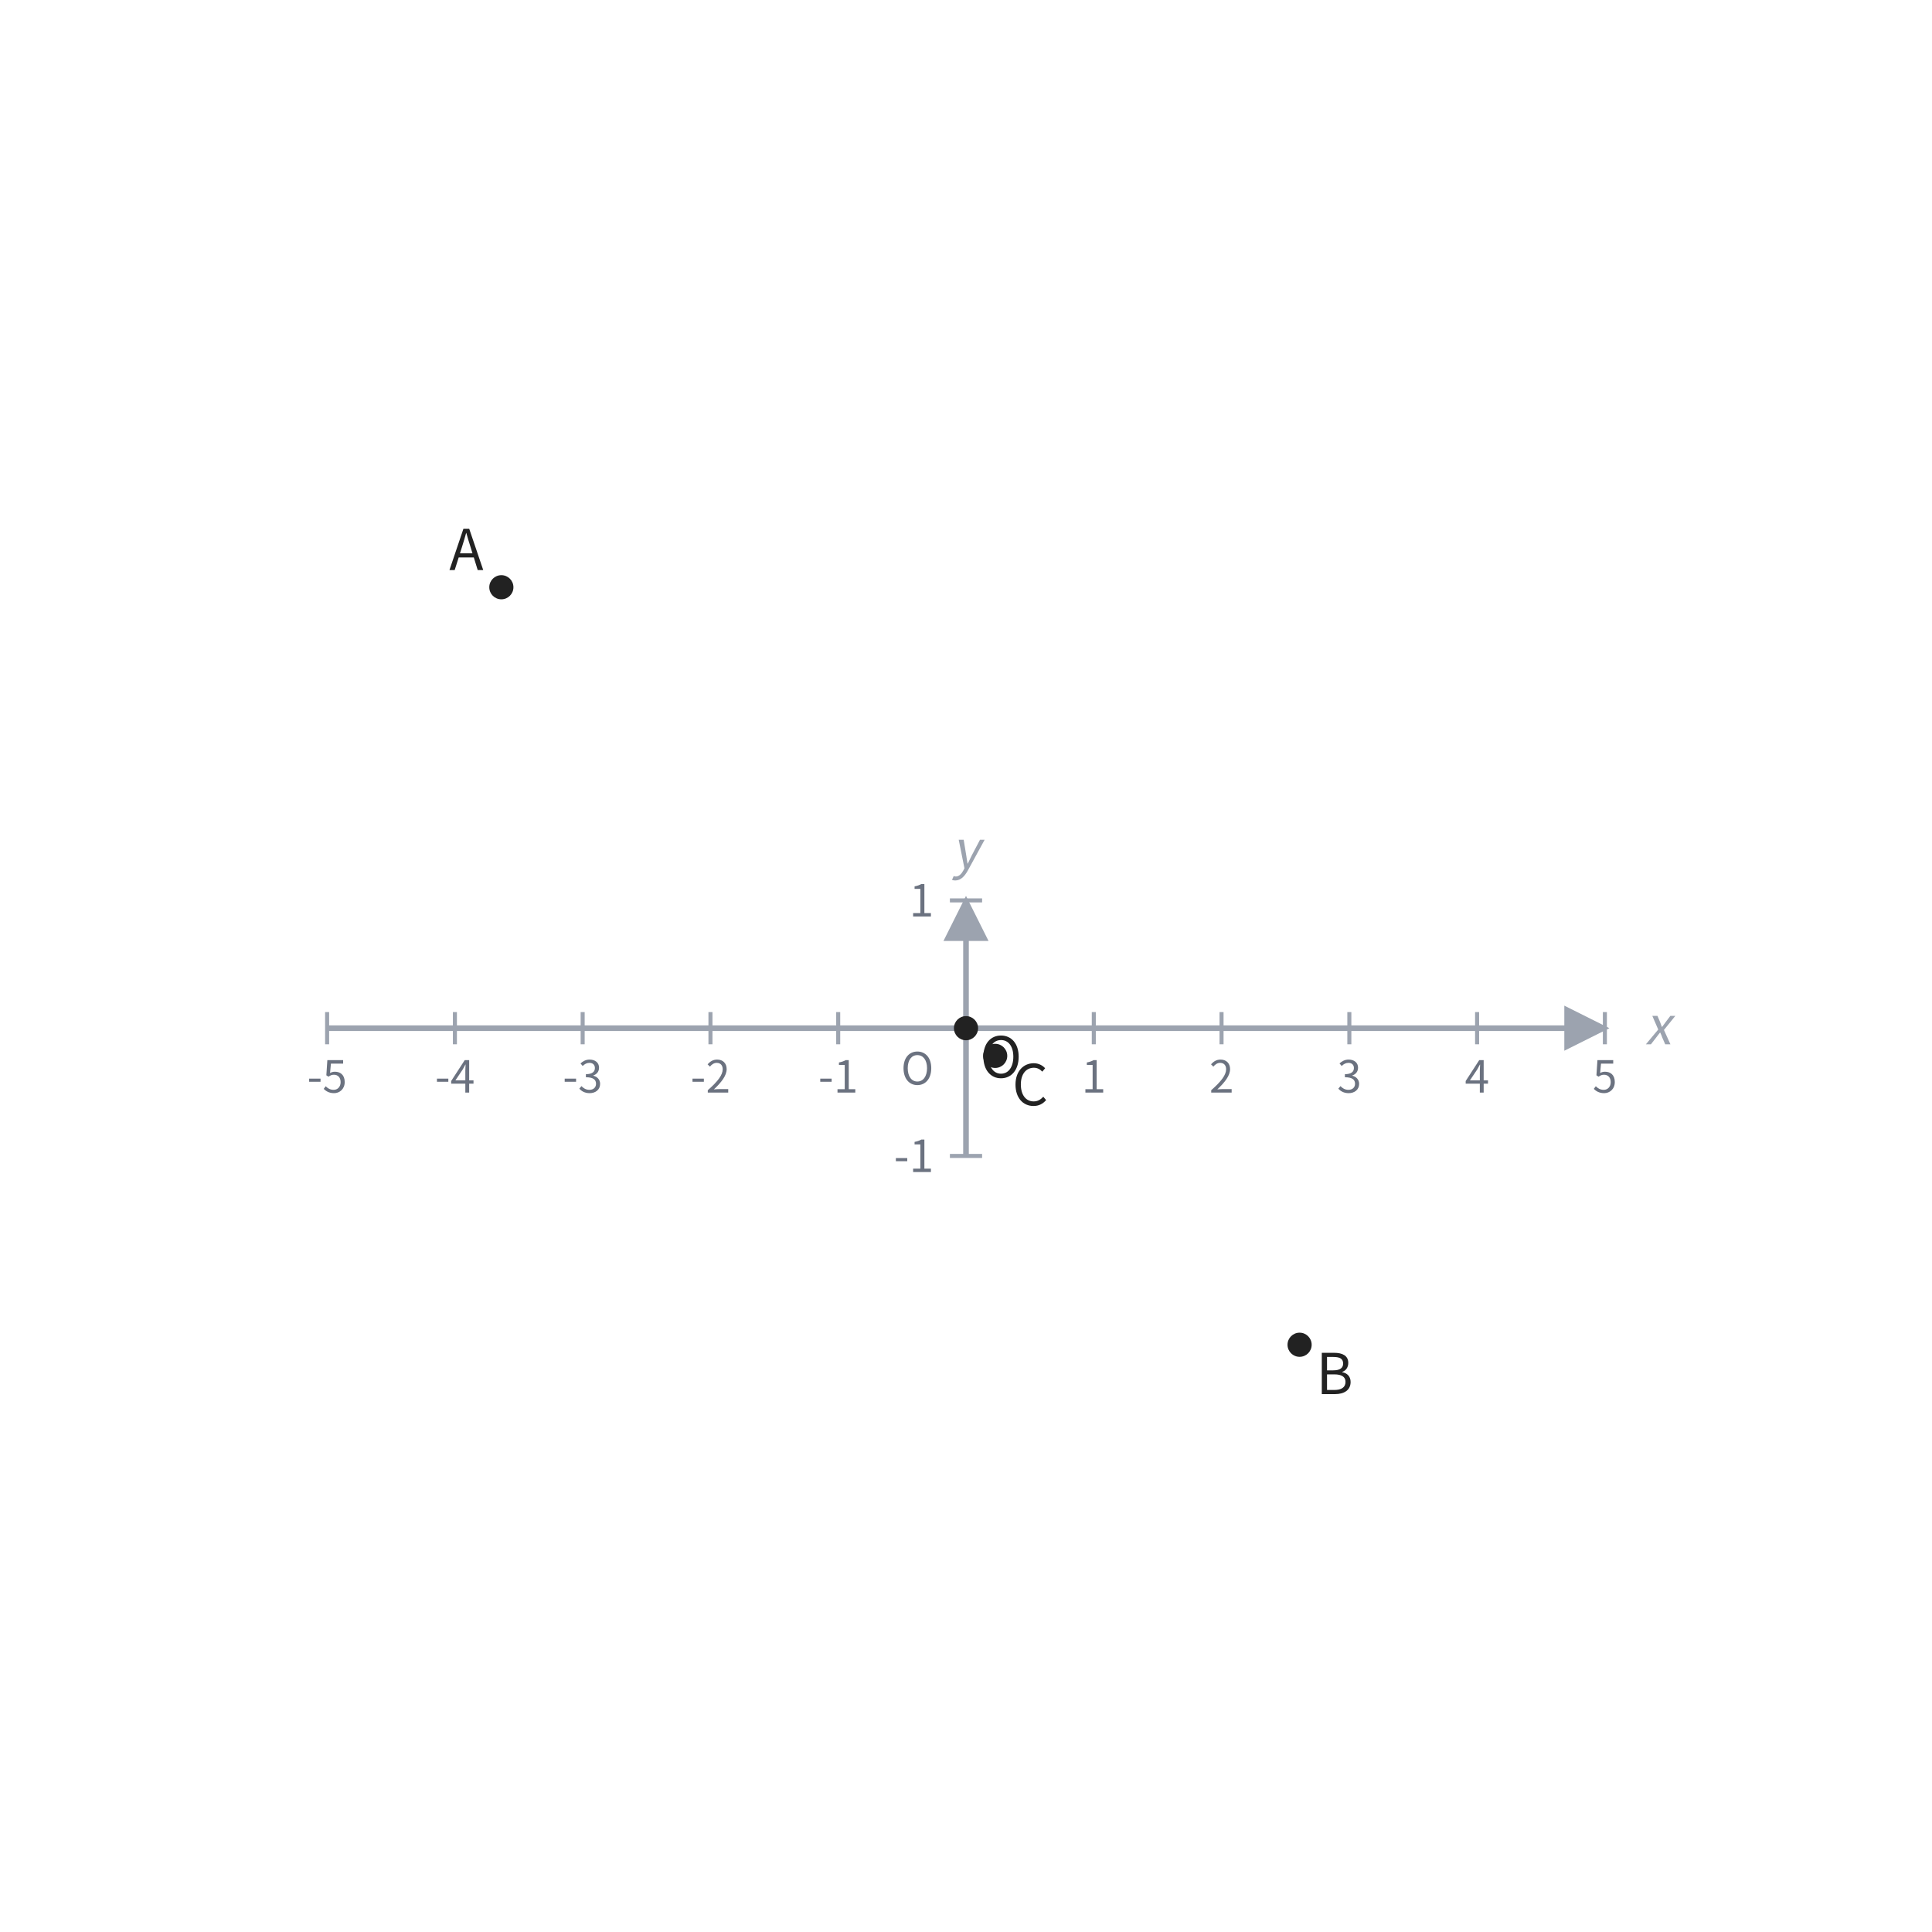
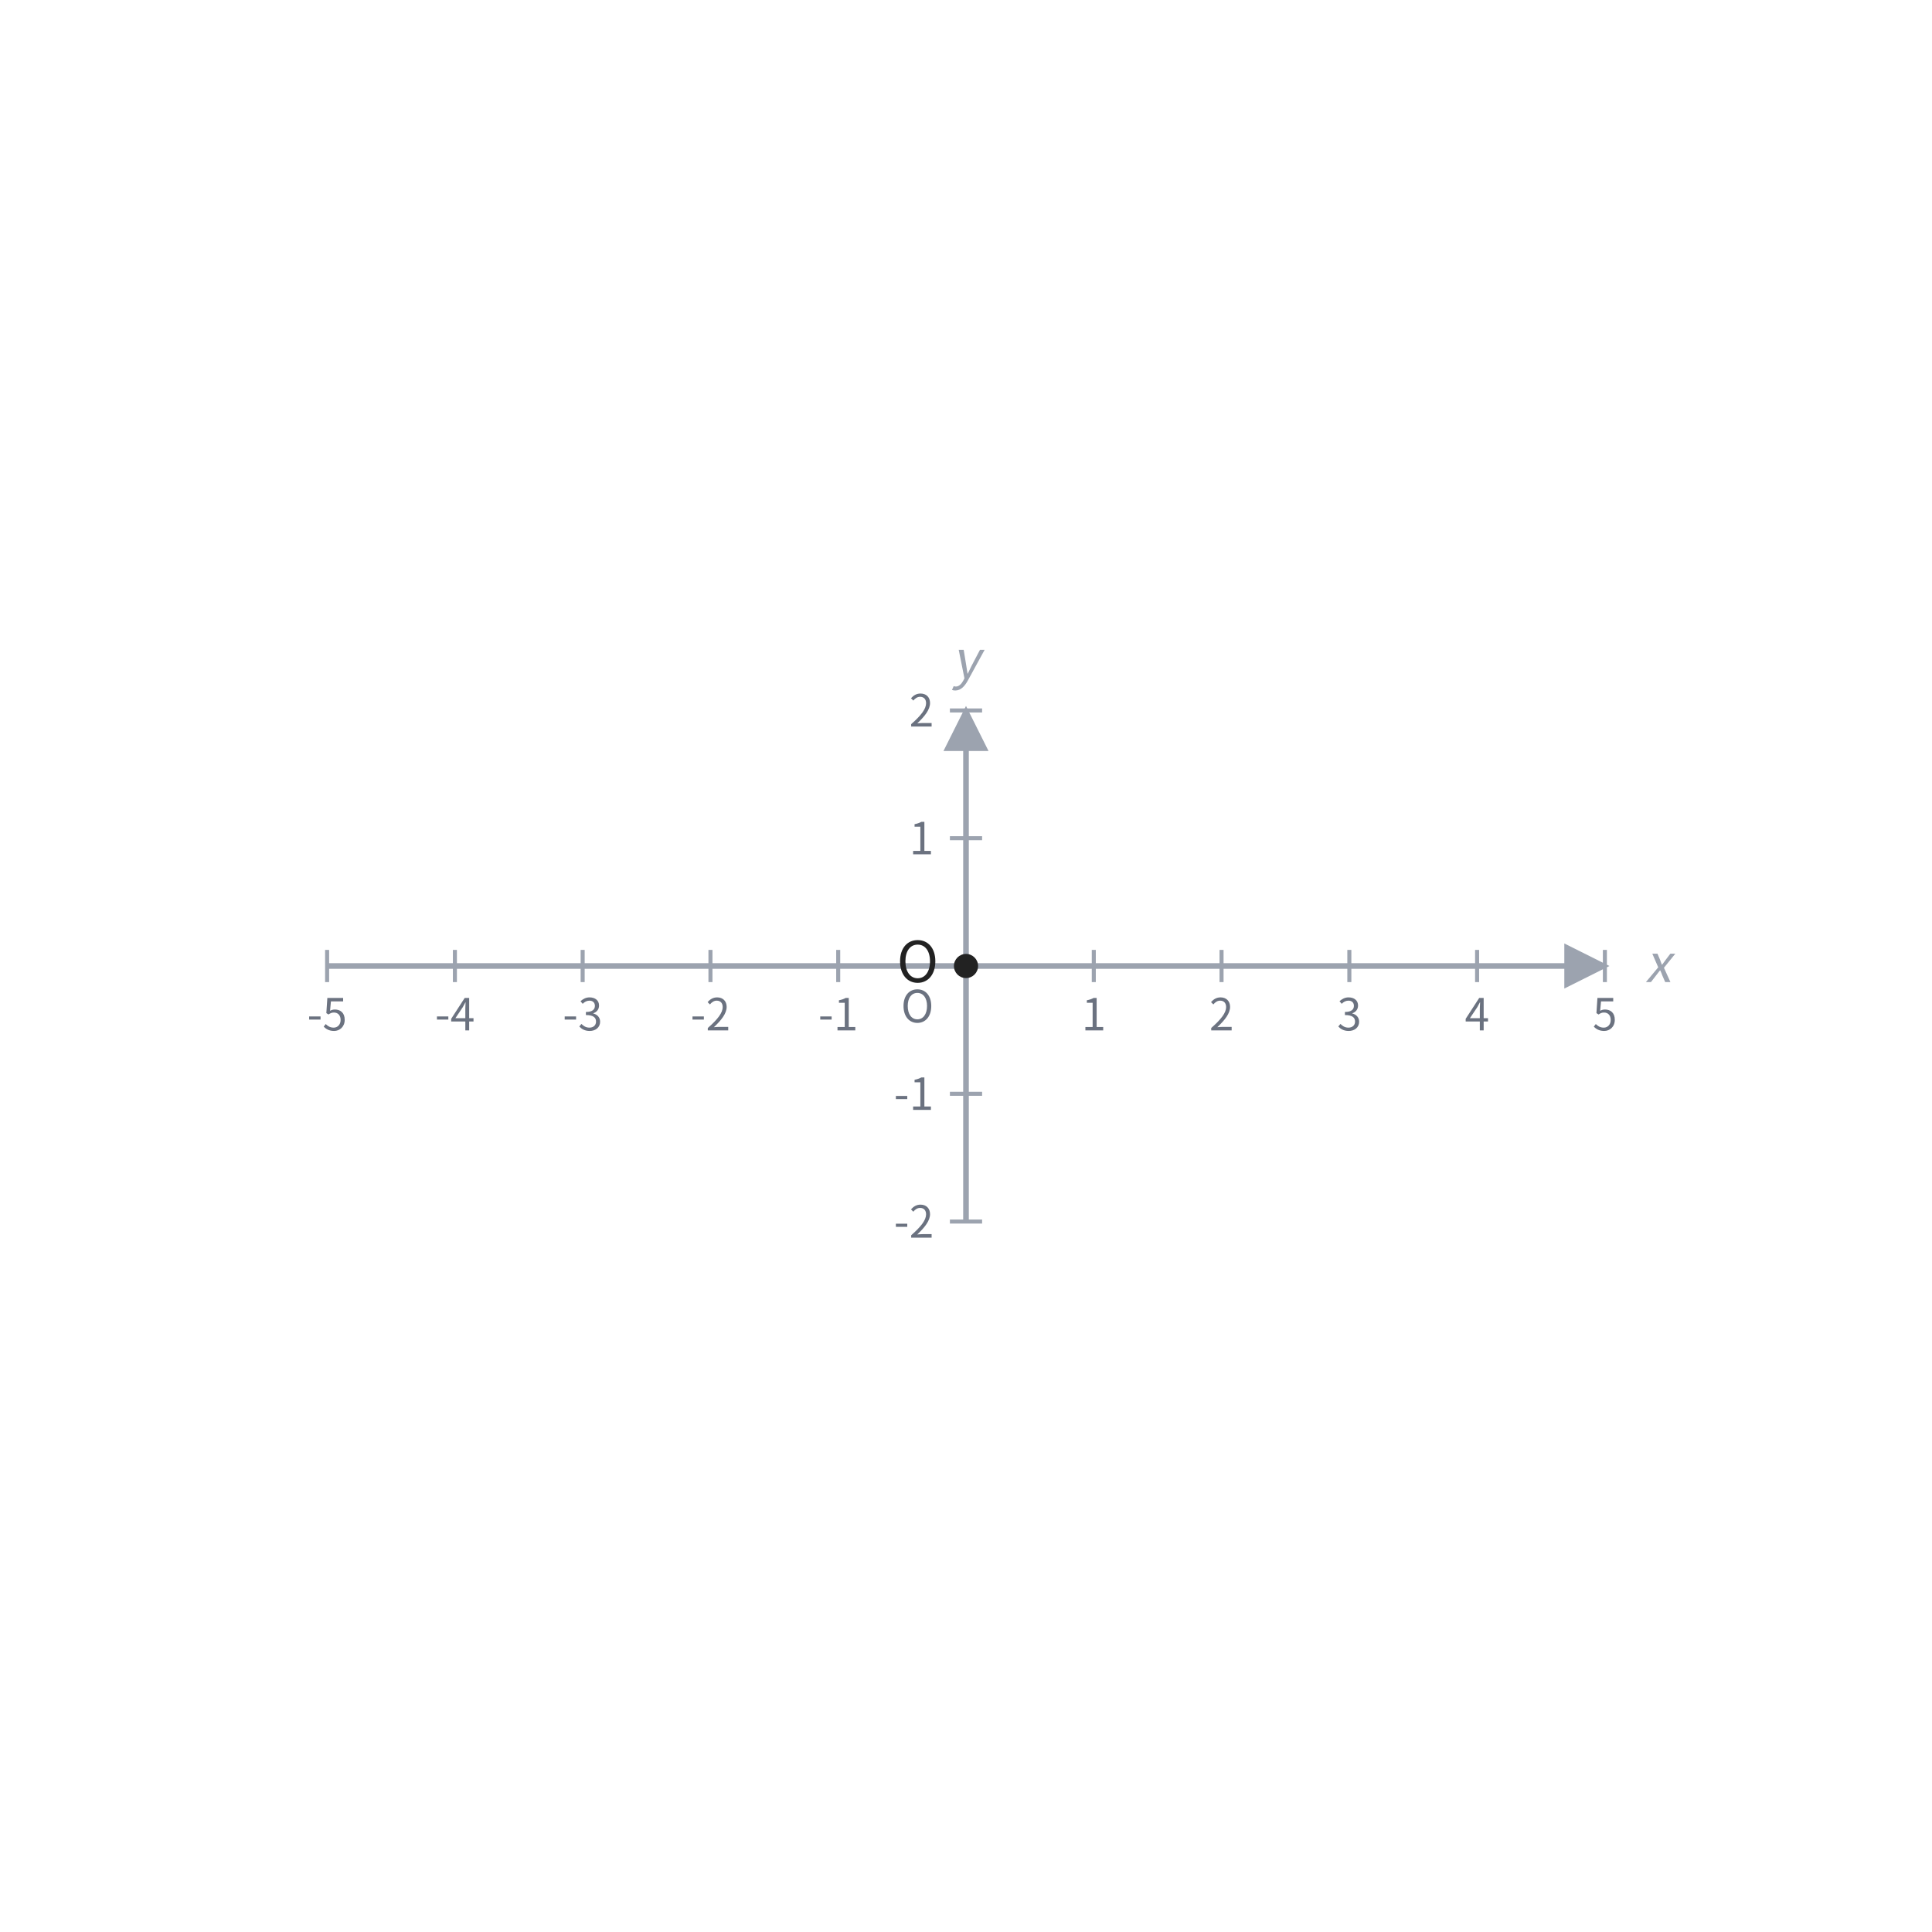
- <svg xmlns="http://www.w3.org/2000/svg" viewBox="0 0 480 480" width="480" height="480" data-t2g-scale="31.746031746031747" data-t2g-offset-x="40.0" data-t2g-offset-y="104.62521131416744" data-t2g-bbox-minx="-6.3" data-t2g-bbox-miny="-3.777704709347524" data-t2g-canvas-size="480" font-family="PingFang SC, Source Han Sans SC, Noto Sans CJK SC, sans-serif" font-size="14.0">
+ <svg xmlns="http://www.w3.org/2000/svg" viewBox="0 0 480 480" width="480" height="480" data-t2g-scale="31.746031746031747" data-t2g-offset-x="40.0" data-t2g-offset-y="135.23809523809524" data-t2g-bbox-minx="-6.3" data-t2g-bbox-miny="-3.3" data-t2g-canvas-size="480" font-family="PingFang SC, Source Han Sans SC, Noto Sans CJK SC, sans-serif" font-size="14.0">
  <rect width="100%" height="100%" fill="white" />
-   <line x1="81.27" y1="255.45" x2="398.73" y2="255.45" stroke="#9ca3af" stroke-width="1.4" marker-end="url(#t2g-arrow)" />
-   <line x1="240.00" y1="287.19" x2="240.00" y2="223.70" stroke="#9ca3af" stroke-width="1.4" marker-end="url(#t2g-arrow)" />
+   <line x1="81.27" y1="240.00" x2="398.73" y2="240.00" stroke="#9ca3af" stroke-width="1.4" marker-end="url(#t2g-arrow)" />
+   <line x1="240.00" y1="303.49" x2="240.00" y2="176.51" stroke="#9ca3af" stroke-width="1.4" marker-end="url(#t2g-arrow)" />
  <defs>
    <marker id="t2g-arrow" viewBox="0 0 10 10" refX="9" refY="5" markerUnits="strokeWidth" markerWidth="8" markerHeight="8" orient="auto">
      <path d="M0,0 L10,5 L0,10 Z" fill="#9ca3af" />
    </marker>
  </defs>
-   <line x1="81.27" y1="251.45" x2="81.27" y2="259.45" stroke="#9ca3af" stroke-width="1" />
-   <text x="81.27" y="271.45" text-anchor="middle" fill="#6b7280" font-size="11">-5</text>
-   <line x1="113.02" y1="251.45" x2="113.02" y2="259.45" stroke="#9ca3af" stroke-width="1" />
-   <text x="113.02" y="271.45" text-anchor="middle" fill="#6b7280" font-size="11">-4</text>
-   <line x1="144.76" y1="251.45" x2="144.76" y2="259.45" stroke="#9ca3af" stroke-width="1" />
-   <text x="144.76" y="271.45" text-anchor="middle" fill="#6b7280" font-size="11">-3</text>
-   <line x1="176.51" y1="251.45" x2="176.51" y2="259.45" stroke="#9ca3af" stroke-width="1" />
-   <text x="176.51" y="271.45" text-anchor="middle" fill="#6b7280" font-size="11">-2</text>
-   <line x1="208.25" y1="251.45" x2="208.25" y2="259.45" stroke="#9ca3af" stroke-width="1" />
-   <text x="208.25" y="271.45" text-anchor="middle" fill="#6b7280" font-size="11">-1</text>
-   <line x1="271.75" y1="251.45" x2="271.75" y2="259.45" stroke="#9ca3af" stroke-width="1" />
-   <text x="271.75" y="271.45" text-anchor="middle" fill="#6b7280" font-size="11">1</text>
-   <line x1="303.49" y1="251.45" x2="303.49" y2="259.45" stroke="#9ca3af" stroke-width="1" />
-   <text x="303.49" y="271.45" text-anchor="middle" fill="#6b7280" font-size="11">2</text>
-   <line x1="335.24" y1="251.45" x2="335.24" y2="259.45" stroke="#9ca3af" stroke-width="1" />
-   <text x="335.24" y="271.45" text-anchor="middle" fill="#6b7280" font-size="11">3</text>
-   <line x1="366.98" y1="251.45" x2="366.98" y2="259.45" stroke="#9ca3af" stroke-width="1" />
-   <text x="366.98" y="271.45" text-anchor="middle" fill="#6b7280" font-size="11">4</text>
-   <line x1="398.73" y1="251.45" x2="398.73" y2="259.45" stroke="#9ca3af" stroke-width="1" />
-   <text x="398.73" y="271.45" text-anchor="middle" fill="#6b7280" font-size="11">5</text>
-   <line x1="236.00" y1="287.19" x2="244.00" y2="287.19" stroke="#9ca3af" stroke-width="1" />
-   <text x="232.00" y="291.19" text-anchor="end" fill="#6b7280" font-size="11">-1</text>
-   <line x1="236.00" y1="223.70" x2="244.00" y2="223.70" stroke="#9ca3af" stroke-width="1" />
-   <text x="232.00" y="227.70" text-anchor="end" fill="#6b7280" font-size="11">1</text>
-   <text x="408.73" y="259.45" text-anchor="start" fill="#9ca3af" font-size="13" font-style="italic">x</text>
-   <text x="240.00" y="215.70" text-anchor="middle" fill="#9ca3af" font-size="13" font-style="italic">y</text>
-   <text x="232.00" y="269.45" text-anchor="end" fill="#6b7280" font-size="11">O</text>
-   <circle data-id="O" class="t2g-obj t2g-point" cx="240.00" cy="255.45" r="3.0" fill="#222" />
-   <text x="248.70" y="267.71" text-anchor="middle" fill="#222">O</text>
-   <circle data-id="A" class="t2g-obj t2g-point" cx="124.56" cy="145.90" r="3.0" fill="#222" />
-   <text x="115.86" y="141.63" text-anchor="middle" fill="#222">A</text>
-   <circle data-id="B" class="t2g-obj t2g-point" cx="322.88" cy="334.10" r="3.0" fill="#222" />
-   <text x="331.59" y="346.37" text-anchor="middle" fill="#222">B</text>
-   <circle data-id="C" class="t2g-obj t2g-point" cx="247.25" cy="262.33" r="3.0" fill="#222" />
-   <text x="255.95" y="274.59" text-anchor="middle" fill="#222">C</text>
+   <line x1="81.27" y1="236.00" x2="81.27" y2="244.00" stroke="#9ca3af" stroke-width="1" />
+   <text x="81.27" y="256.00" text-anchor="middle" fill="#6b7280" font-size="11">-5</text>
+   <line x1="113.02" y1="236.00" x2="113.02" y2="244.00" stroke="#9ca3af" stroke-width="1" />
+   <text x="113.02" y="256.00" text-anchor="middle" fill="#6b7280" font-size="11">-4</text>
+   <line x1="144.76" y1="236.00" x2="144.76" y2="244.00" stroke="#9ca3af" stroke-width="1" />
+   <text x="144.76" y="256.00" text-anchor="middle" fill="#6b7280" font-size="11">-3</text>
+   <line x1="176.51" y1="236.00" x2="176.51" y2="244.00" stroke="#9ca3af" stroke-width="1" />
+   <text x="176.51" y="256.00" text-anchor="middle" fill="#6b7280" font-size="11">-2</text>
+   <line x1="208.25" y1="236.00" x2="208.25" y2="244.00" stroke="#9ca3af" stroke-width="1" />
+   <text x="208.25" y="256.00" text-anchor="middle" fill="#6b7280" font-size="11">-1</text>
+   <line x1="271.75" y1="236.00" x2="271.75" y2="244.00" stroke="#9ca3af" stroke-width="1" />
+   <text x="271.75" y="256.00" text-anchor="middle" fill="#6b7280" font-size="11">1</text>
+   <line x1="303.49" y1="236.00" x2="303.49" y2="244.00" stroke="#9ca3af" stroke-width="1" />
+   <text x="303.49" y="256.00" text-anchor="middle" fill="#6b7280" font-size="11">2</text>
+   <line x1="335.24" y1="236.00" x2="335.24" y2="244.00" stroke="#9ca3af" stroke-width="1" />
+   <text x="335.24" y="256.00" text-anchor="middle" fill="#6b7280" font-size="11">3</text>
+   <line x1="366.98" y1="236.00" x2="366.98" y2="244.00" stroke="#9ca3af" stroke-width="1" />
+   <text x="366.98" y="256.00" text-anchor="middle" fill="#6b7280" font-size="11">4</text>
+   <line x1="398.73" y1="236.00" x2="398.73" y2="244.00" stroke="#9ca3af" stroke-width="1" />
+   <text x="398.73" y="256.00" text-anchor="middle" fill="#6b7280" font-size="11">5</text>
+   <line x1="236.00" y1="303.49" x2="244.00" y2="303.49" stroke="#9ca3af" stroke-width="1" />
+   <text x="232.00" y="307.49" text-anchor="end" fill="#6b7280" font-size="11">-2</text>
+   <line x1="236.00" y1="271.75" x2="244.00" y2="271.75" stroke="#9ca3af" stroke-width="1" />
+   <text x="232.00" y="275.75" text-anchor="end" fill="#6b7280" font-size="11">-1</text>
+   <line x1="236.00" y1="208.25" x2="244.00" y2="208.25" stroke="#9ca3af" stroke-width="1" />
+   <text x="232.00" y="212.25" text-anchor="end" fill="#6b7280" font-size="11">1</text>
+   <line x1="236.00" y1="176.51" x2="244.00" y2="176.51" stroke="#9ca3af" stroke-width="1" />
+   <text x="232.00" y="180.51" text-anchor="end" fill="#6b7280" font-size="11">2</text>
+   <text x="408.73" y="244.00" text-anchor="start" fill="#9ca3af" font-size="13" font-style="italic">x</text>
+   <text x="240.00" y="168.51" text-anchor="middle" fill="#9ca3af" font-size="13" font-style="italic">y</text>
+   <text x="232.00" y="254.00" text-anchor="end" fill="#6b7280" font-size="11">O</text>
+   <circle data-id="O" class="t2g-obj t2g-point" cx="240.00" cy="240.00" r="3.0" fill="#222" />
+   <text x="228.00" y="244.00" text-anchor="middle" fill="#222">O</text>
</svg>
